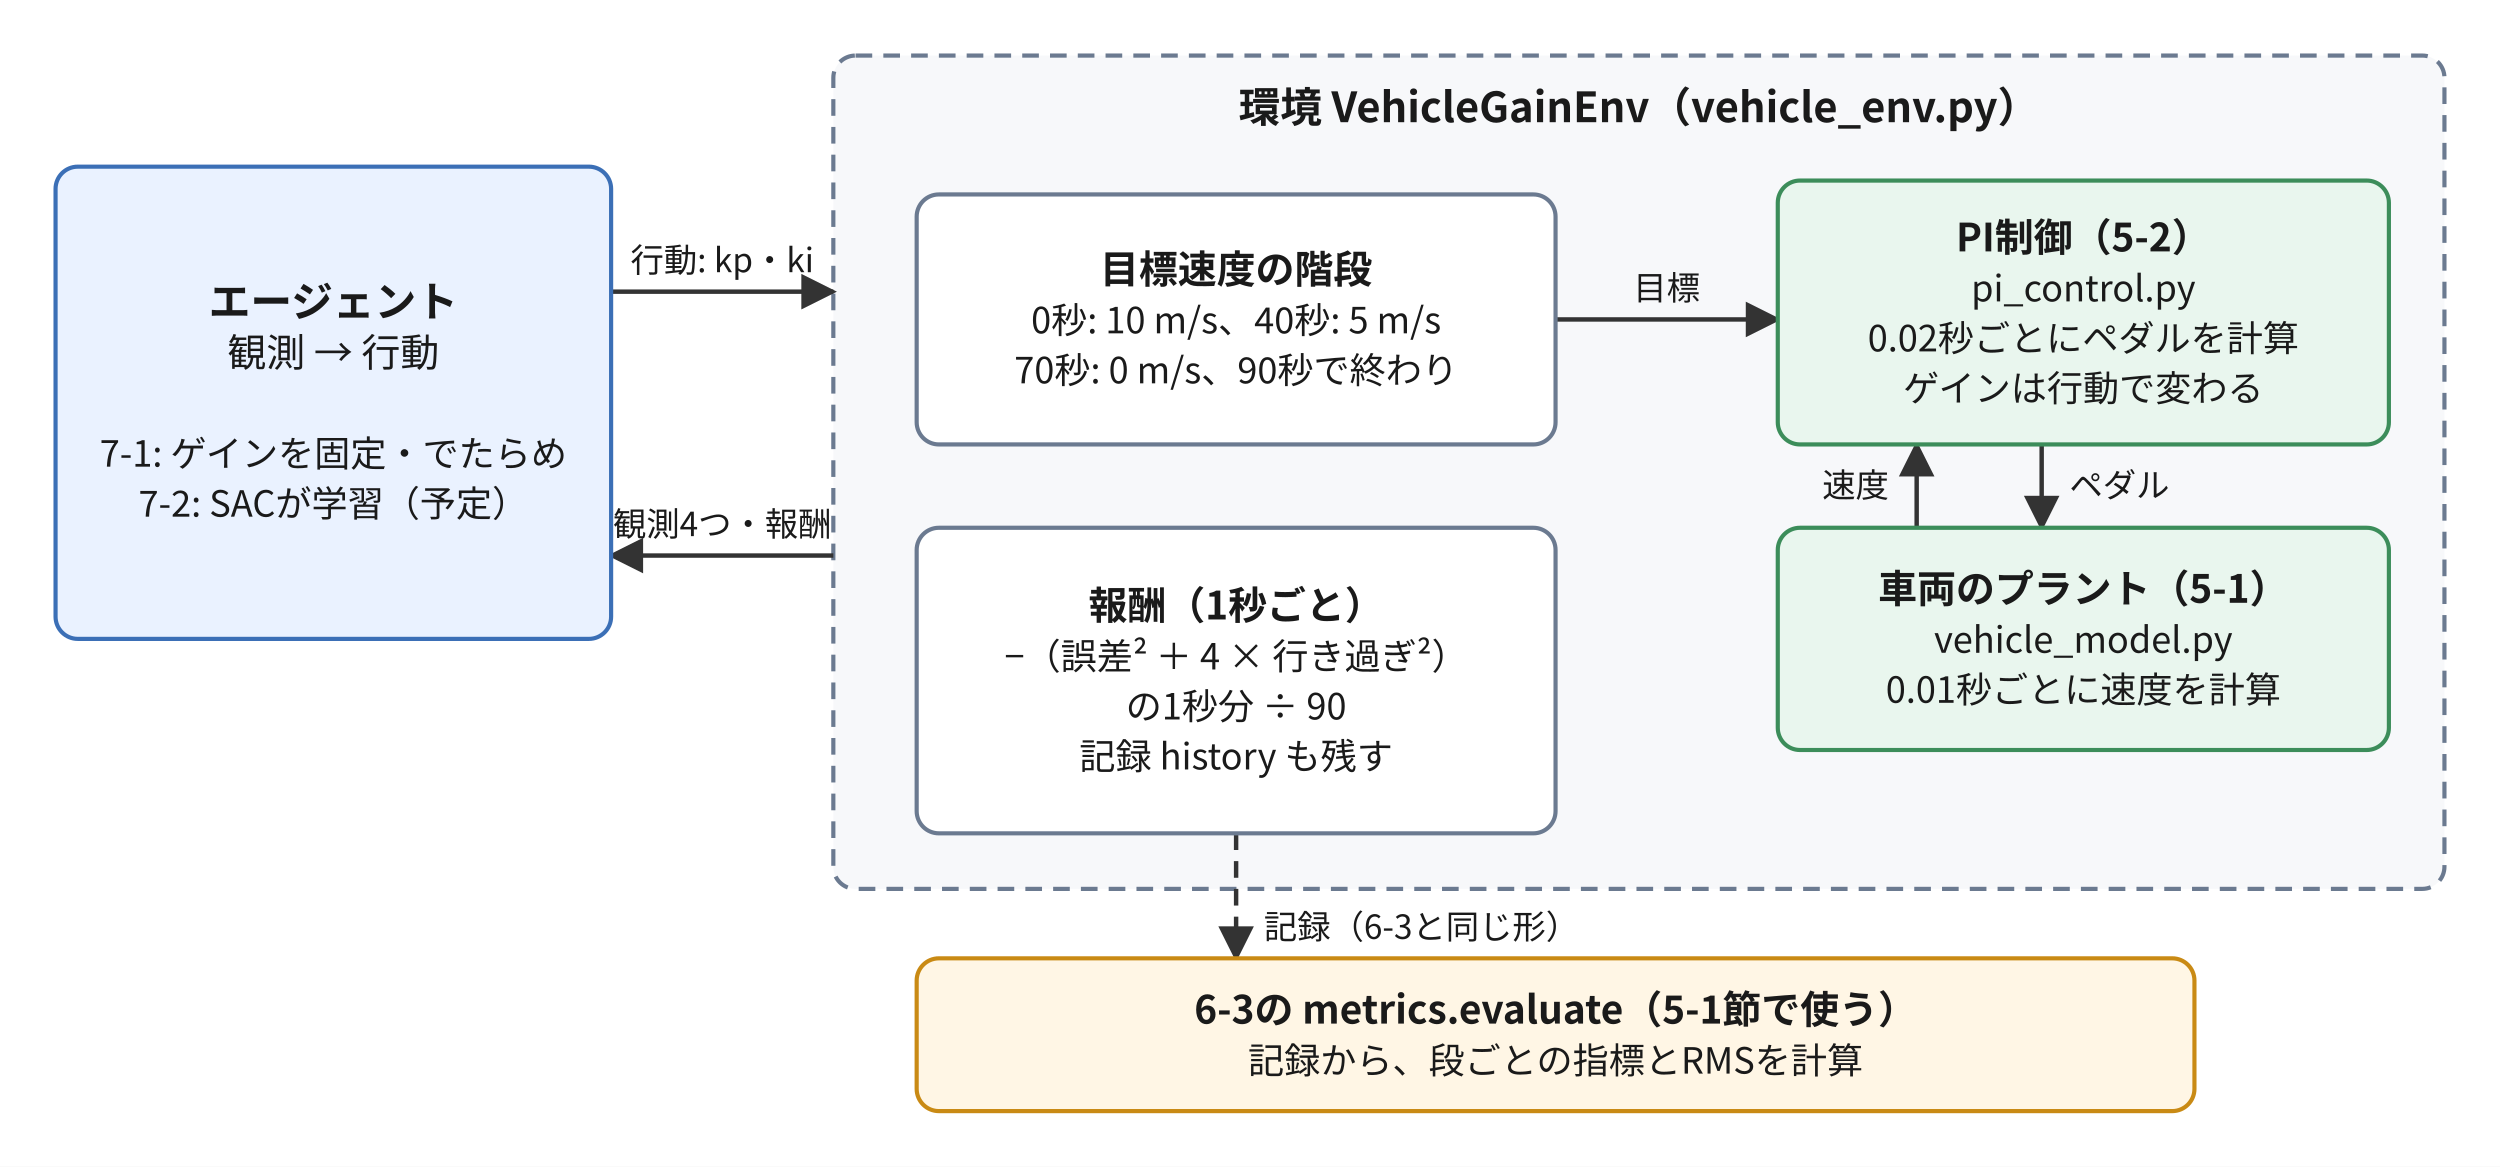
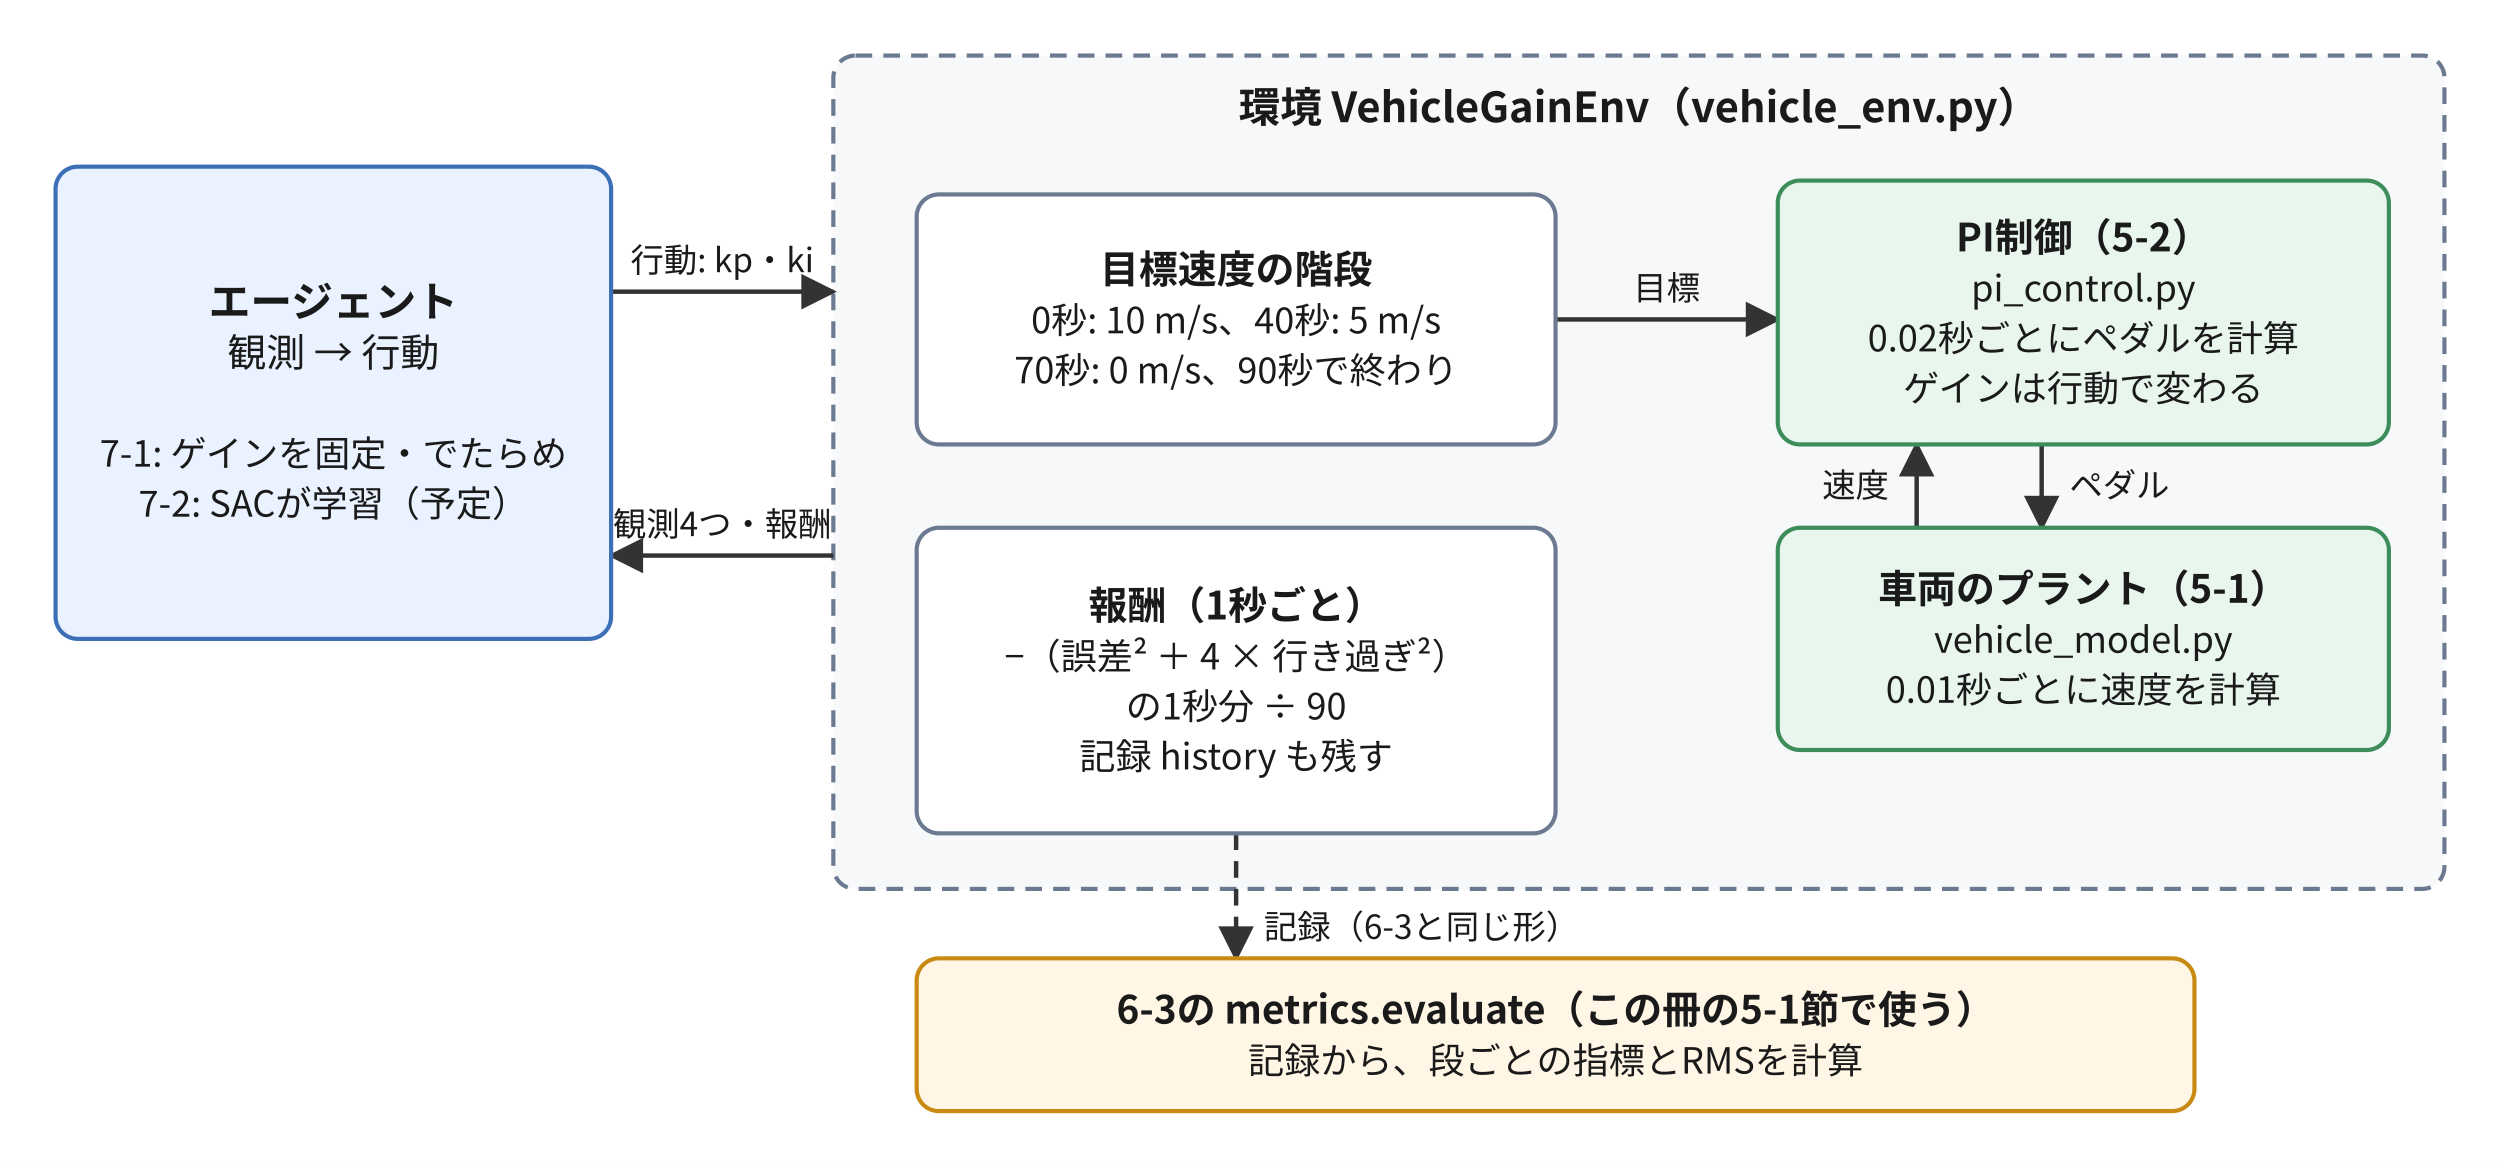
<svg xmlns="http://www.w3.org/2000/svg" viewBox="0 0 900 420" width="900" height="420" font-family="'Noto Sans CJK JP','Noto Sans JP','Hiragino Sans','Yu Gothic',Meiryo,sans-serif" font-size="14" role="img" aria-label="図: エージェントが1秒ごとにゲイン（kp・ki）を選び、車両の環境の中では、PI制御（5-2）が0.02秒ごと、プラント（5-1）が0.01秒ごとに進む。環境は観測4つと報酬を返し、残した記録は6-3の指標の計算に渡せる">
  <defs>
    <marker id="a" viewBox="0 0 10 10" refX="9" refY="5" markerWidth="8" markerHeight="8" orient="auto">
      <path d="M0,0 L10,5 L0,10 z" fill="#333333" />
    </marker>
  </defs>
  <rect x="0" y="0" width="900" height="420" fill="#ffffff" />
  <g fill="#1a1a1a">
    <rect x="300" y="20" width="580" height="300" rx="8" fill="#f7f8fa" stroke="#6b7a90" stroke-width="1.5" stroke-dasharray="6 4" />
    <text x="590" y="44" text-anchor="middle" font-size="15" font-weight="bold">環境 VehicleGainEnv（vehicle_env.py）</text>
    <path d="M220,105 L300,105" fill="none" stroke="#333333" stroke-width="1.6" marker-end="url(#a)" />
    <path d="M300,200 L220,200" fill="none" stroke="#333333" stroke-width="1.6" marker-end="url(#a)" />
    <path d="M560,115 L640,115" fill="none" stroke="#333333" stroke-width="1.6" marker-end="url(#a)" />
    <path d="M735,160 L735,190" fill="none" stroke="#333333" stroke-width="1.6" marker-end="url(#a)" />
    <path d="M690,190 L690,160" fill="none" stroke="#333333" stroke-width="1.6" marker-end="url(#a)" />
    <path d="M445,300 L445,345" fill="none" stroke="#333333" stroke-width="1.6" marker-end="url(#a)" stroke-dasharray="6 4" />
    <rect x="20" y="60" width="200" height="170" rx="8" fill="#eaf2ff" stroke="#3b6fb6" stroke-width="1.5" />
    <text x="120.0" y="114.0" text-anchor="middle" font-size="15" font-weight="bold">エージェント</text>
    <text x="120.0" y="132.0" text-anchor="middle" font-size="14">観測 → 行動</text>
-     <text x="120.0" y="150.0" text-anchor="middle" font-size="14" />
    <text x="120.0" y="168.0" text-anchor="middle" font-size="13">7-1: ゲインを固定・でたらめ</text>
    <text x="120.0" y="186.0" text-anchor="middle" font-size="13">7-2: SACが学習（予定）</text>
    <rect x="330" y="70" width="230" height="90" rx="8" fill="#ffffff" stroke="#6b7a90" stroke-width="1.5" />
    <text x="445.0" y="102.0" text-anchor="middle" font-size="14" font-weight="bold">目標速度の階段</text>
    <text x="445.0" y="120.0" text-anchor="middle" font-size="13">0秒: 10 m/s、40秒: 5 m/s</text>
    <text x="445.0" y="138.0" text-anchor="middle" font-size="13">70秒: 0 m/s、90秒で終わり</text>
    <rect x="640" y="65" width="220" height="95" rx="8" fill="#e9f6ee" stroke="#3c8d5a" stroke-width="1.5" />
    <text x="750.0" y="90.5" text-anchor="middle" font-size="14" font-weight="bold">PI制御（5-2）</text>
    <text x="750.0" y="108.5" text-anchor="middle" font-size="13">pi_control.py</text>
    <text x="750.0" y="126.5" text-anchor="middle" font-size="13">0.02秒ごとにペダルを計算</text>
    <text x="750.0" y="144.5" text-anchor="middle" font-size="13">ゲインは行動で変わる</text>
    <rect x="640" y="190" width="220" height="80" rx="8" fill="#e9f6ee" stroke="#3c8d5a" stroke-width="1.5" />
    <text x="750.0" y="217.0" text-anchor="middle" font-size="14" font-weight="bold">車両のプラント（5-1）</text>
    <text x="750.0" y="235.0" text-anchor="middle" font-size="13">vehicle_model.py</text>
    <text x="750.0" y="253.0" text-anchor="middle" font-size="13">0.01秒ごとに速度を計算</text>
    <rect x="330" y="190" width="230" height="110" rx="8" fill="#ffffff" stroke="#6b7a90" stroke-width="1.5" />
    <text x="445.0" y="223.0" text-anchor="middle" font-size="14" font-weight="bold">報酬（1秒ごと）</text>
    <text x="445.0" y="241.0" text-anchor="middle" font-size="13">−（誤差² ＋ 4 × 行き過ぎ²）</text>
    <text x="445.0" y="259.0" text-anchor="middle" font-size="13">の1秒分 ÷ 90</text>
    <text x="445.0" y="277.0" text-anchor="middle" font-size="13">記録 history も残す</text>
    <rect x="330" y="345" width="460" height="55" rx="8" fill="#fff6e5" stroke="#c98a14" stroke-width="1.5" />
-     <text x="560.0" y="368.5" text-anchor="middle" font-size="14" font-weight="bold">6-3の metrics.evaluate（5-1節で使う）</text>
+     <text x="560.0" y="368.5" text-anchor="middle" font-size="14" font-weight="bold">6-3の metrics.evaluate（この冊の5-1節で使う）</text>
    <text x="560.0" y="386.5" text-anchor="middle" font-size="13">記録から、段ごとの指標とRMSを計算</text>
    <text x="260" y="98" text-anchor="middle" font-size="12">行動: kp・ki</text>
    <text x="260" y="193" text-anchor="middle" font-size="12">観測4つ・報酬</text>
    <text x="745" y="179" text-anchor="start" font-size="12">ペダル</text>
    <text x="680" y="179" text-anchor="end" font-size="12">速度</text>
    <text x="600" y="108" text-anchor="middle" font-size="12">目標</text>
    <text x="455" y="338" text-anchor="start" font-size="12">記録（6-3と同じ形）</text>
  </g>
</svg>
